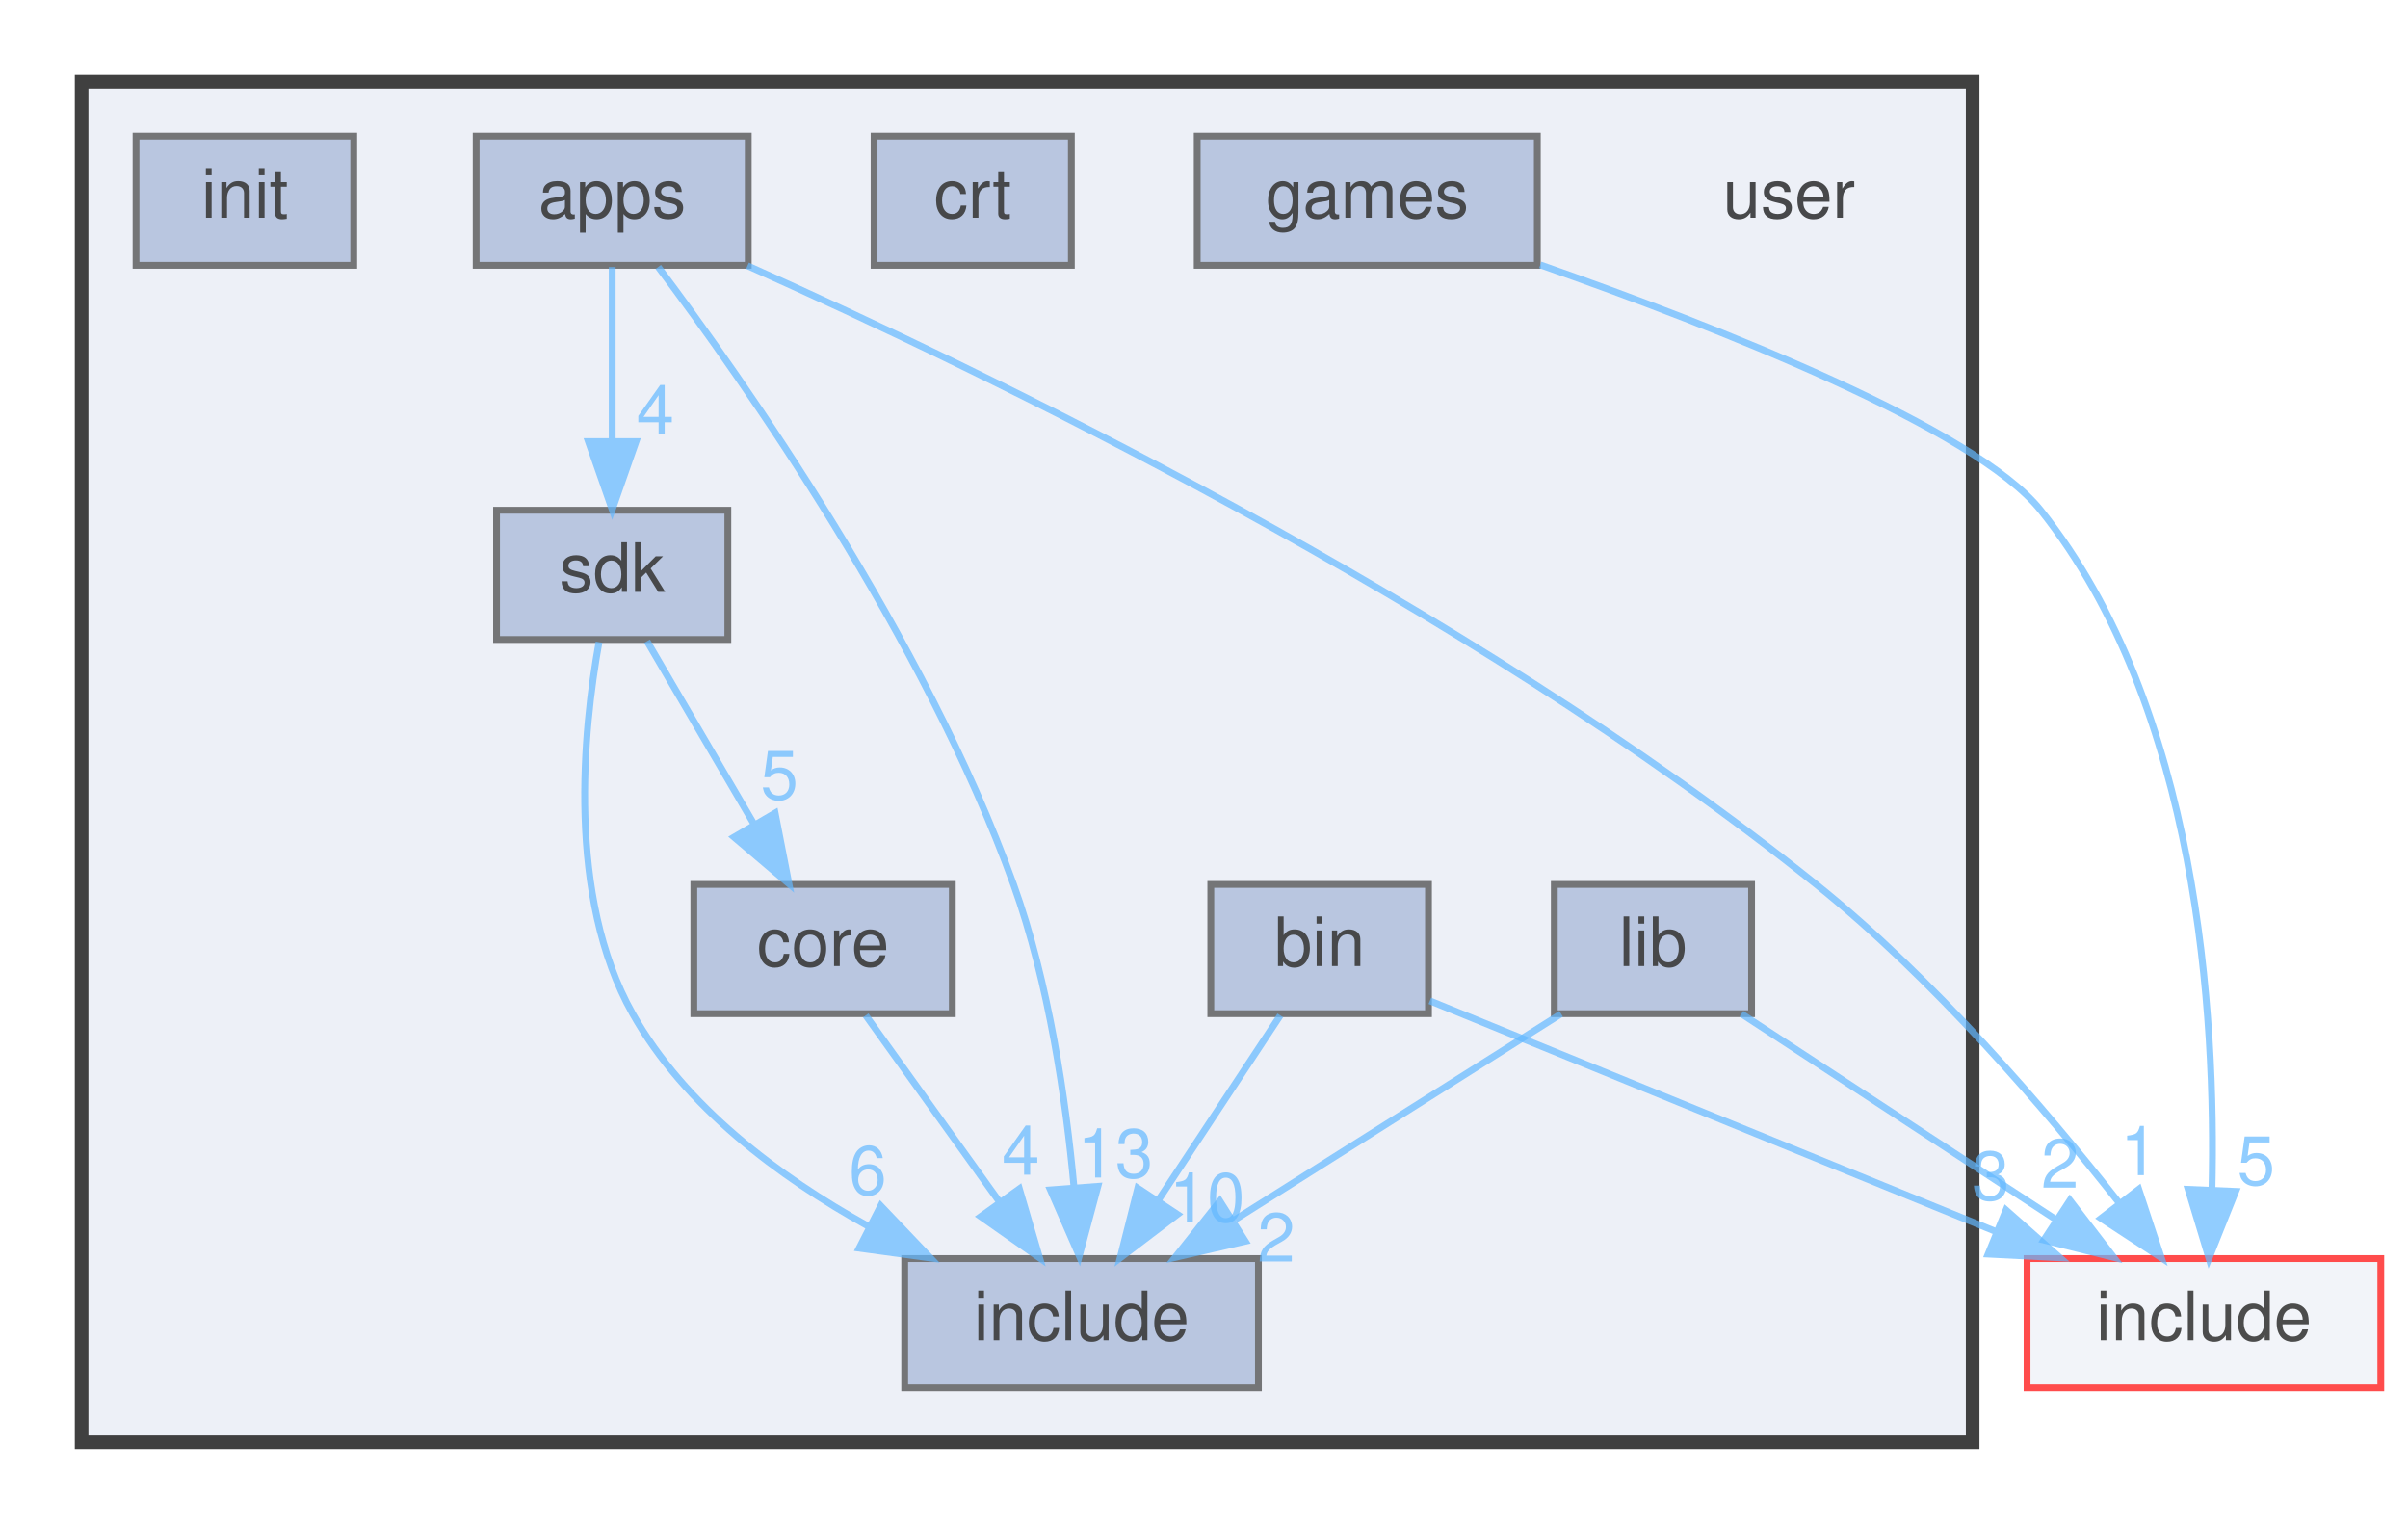
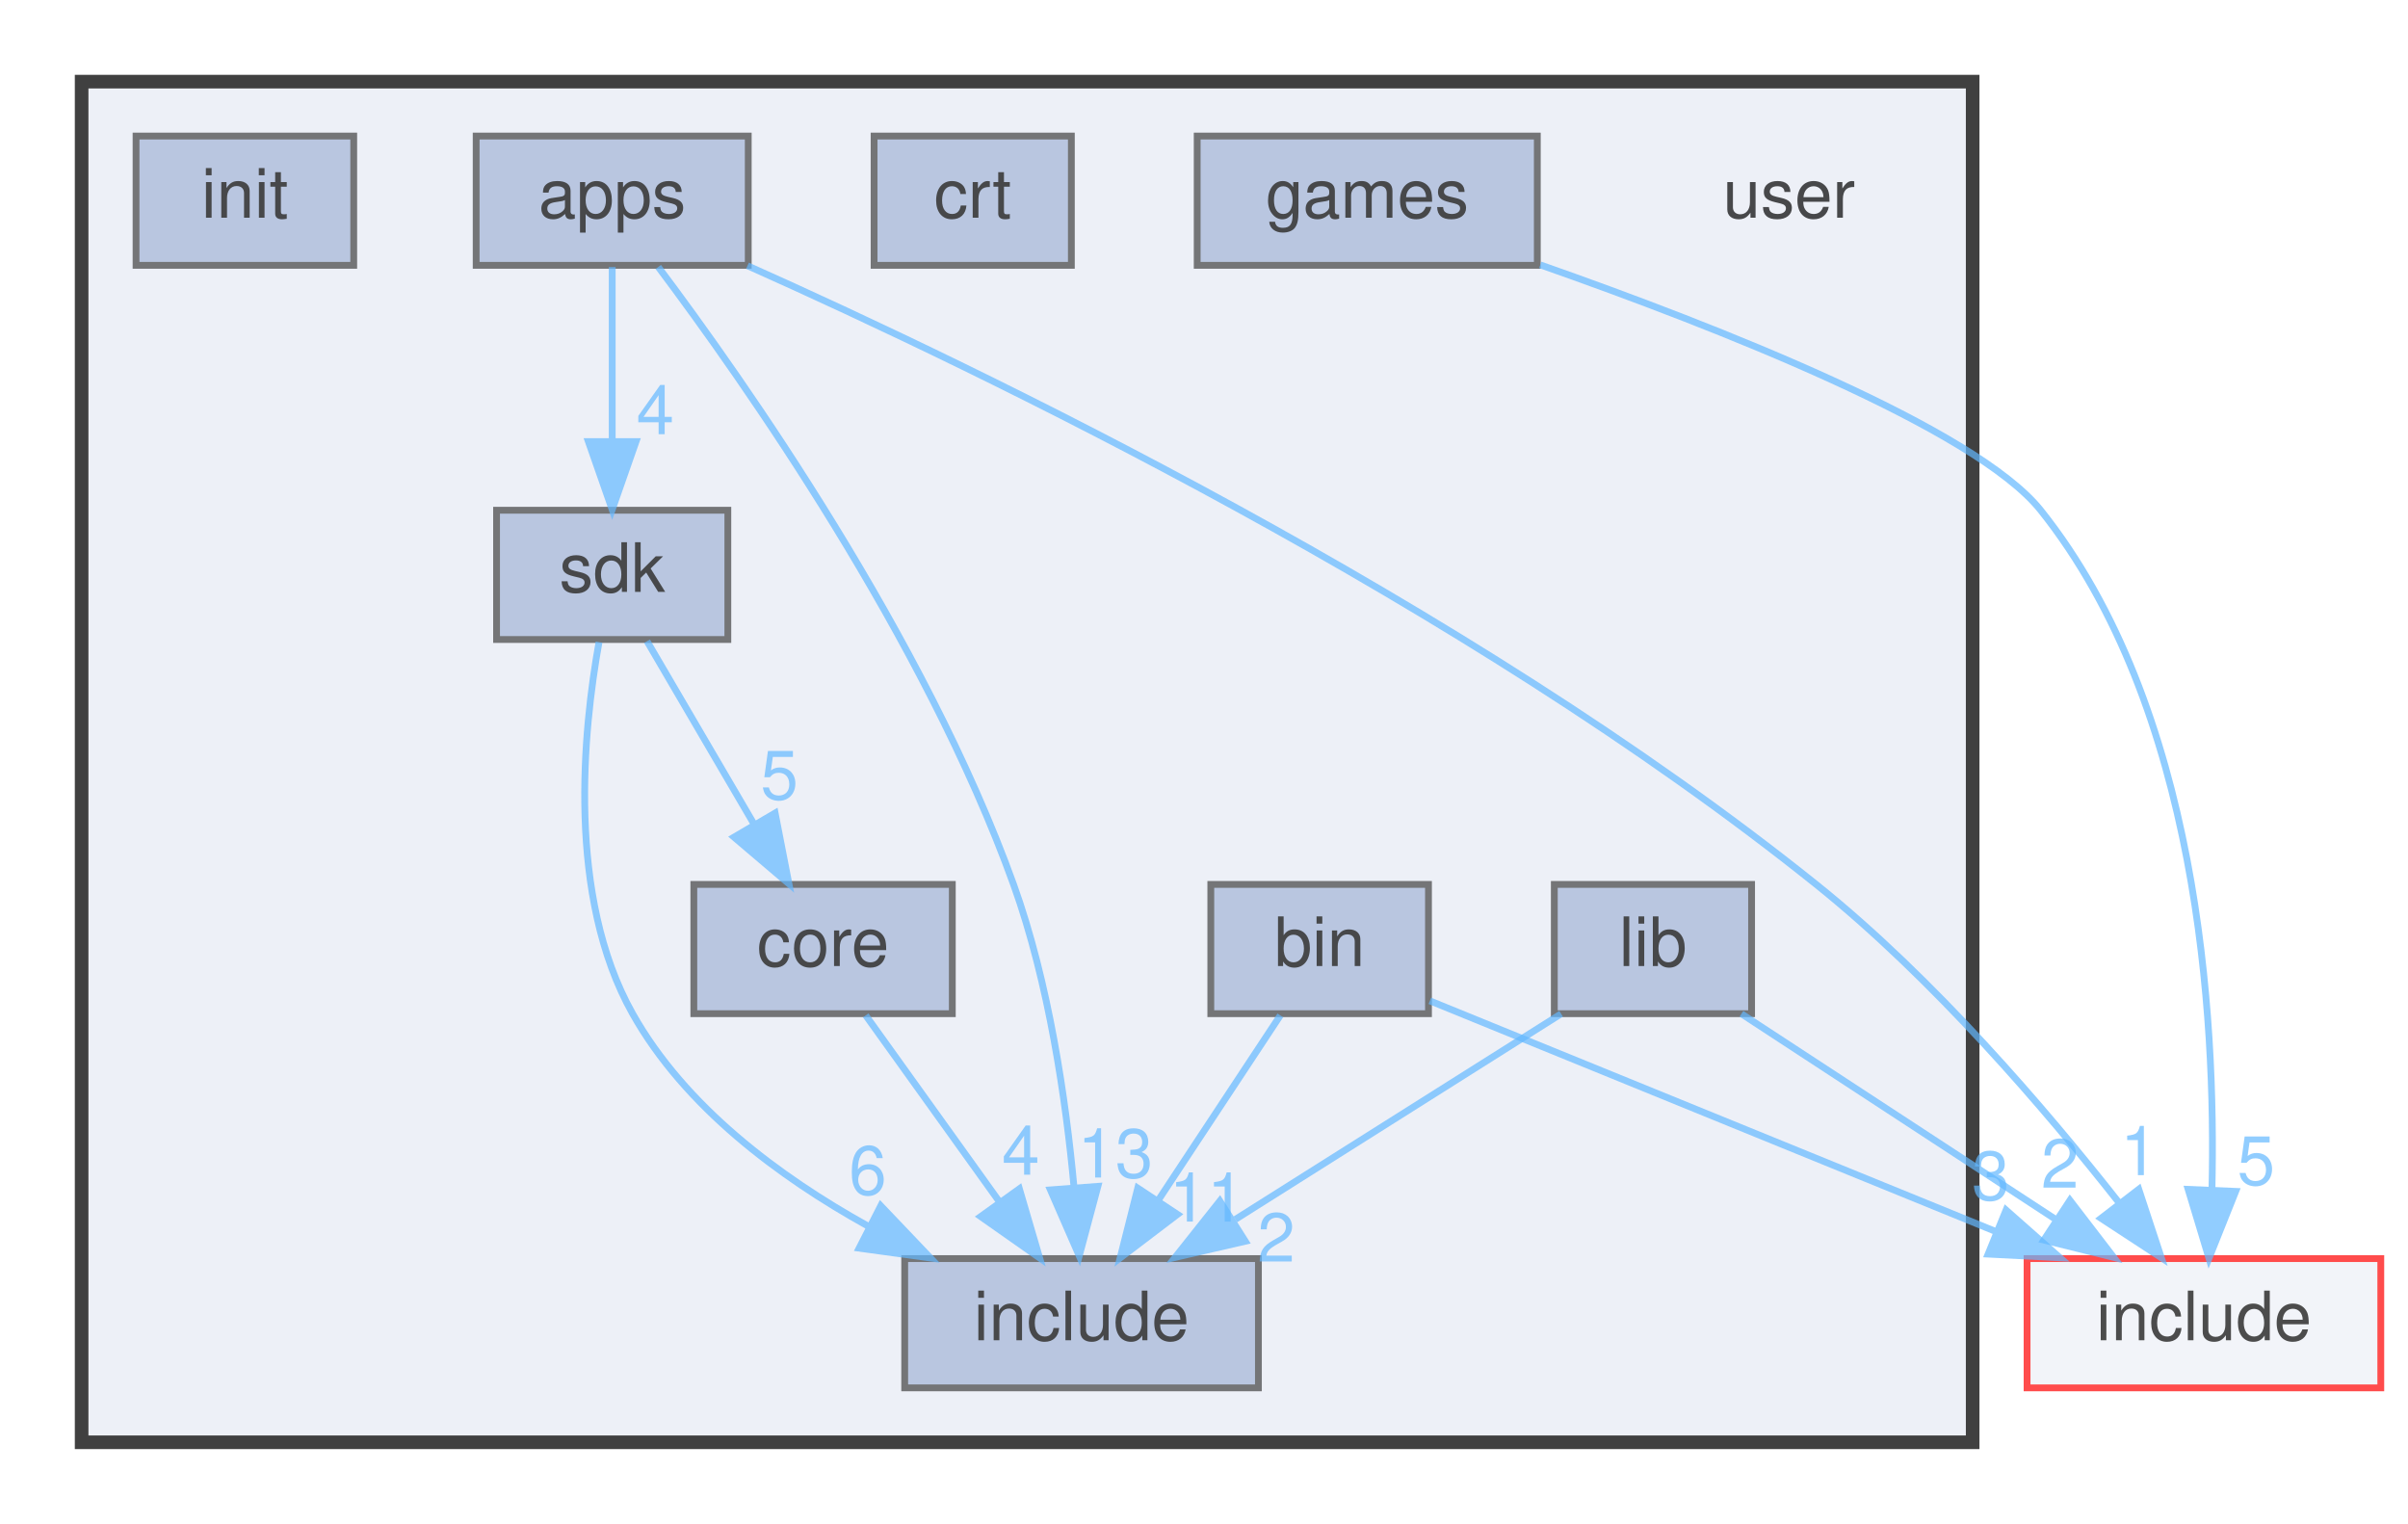
<svg xmlns="http://www.w3.org/2000/svg" xmlns:xlink="http://www.w3.org/1999/xlink" width="354pt" height="224pt" viewBox="0.00 0.00 354.00 224.00">
  <svg id="main" version="1.1" xml:space="preserve">
    <style type="text/css">
.node, .edge {opacity: 0.7;}
.node.selected, .edge.selected {opacity: 1;}
.edge:hover path { stroke: red; }
.edge:hover polygon { stroke: red; fill: red; }
</style>
    <svg id="graph" class="graph">
      <g id="graph0" class="graph" transform="scale(1 1) rotate(0) translate(4 220)">
        <g id="clust1" class="cluster">
          <g id="a_clust1">
            <a xlink:href="dir_111cd2f11cffd6d6d28d89ee0389ee9e.html" target="_top">
              <polygon fill="#edf0f7" stroke="#404040" stroke-width="2" points="8,-8 8,-208 286,-208 286,-8 8,-8" />
            </a>
          </g>
        </g>
        <g id="node1" class="node">
          <text text-anchor="middle" x="259" y="-188" font-family="Helvetica,sans-Serif" font-size="10.00">user</text>
        </g>
        <g id="node2" class="node">
          <g id="a_node2">
            <a xlink:href="dir_294cb7a3404fa03e8ed5f7f48f601491.html" target="_top" xlink:title="apps">
              <polygon fill="#a2b4d6" stroke="#404040" points="106,-200 66,-200 66,-181 106,-181 106,-200" />
              <text text-anchor="middle" x="86" y="-188" font-family="Helvetica,sans-Serif" font-size="10.00">apps</text>
            </a>
          </g>
        </g>
        <g id="node7" class="node">
          <g id="a_node7">
            <a xlink:href="dir_5880318873dbba54eaeafe8b295b00fd.html" target="_top" xlink:title="include">
              <polygon fill="#a2b4d6" stroke="#404040" points="181,-35 129,-35 129,-16 181,-16 181,-35" />
              <text text-anchor="middle" x="155" y="-23" font-family="Helvetica,sans-Serif" font-size="10.00">include</text>
            </a>
          </g>
        </g>
        <g id="edge1" class="edge">
          <g id="a_edge1">
            <a xlink:href="dir_000001_000021.html" target="_top">
              <path fill="none" stroke="#63b8ff" d="M92.77,-180.76C105.28,-164.11 131.93,-126.28 145,-90 150.21,-75.54 152.71,-58.27 153.9,-45.39" />
              <polygon fill="#63b8ff" stroke="#63b8ff" points="157.4,-45.62 154.66,-35.39 150.42,-45.1 157.4,-45.62" />
            </a>
          </g>
          <g id="a_edge1-headlabel">
            <a xlink:href="dir_000001_000021.html" target="_top" xlink:title="13">
              <text text-anchor="middle" x="159.96" y="-46.92" font-family="Helvetica,sans-Serif" font-size="10.00" fill="#63b8ff">13</text>
            </a>
          </g>
        </g>
        <g id="node10" class="node">
          <g id="a_node10">
            <a xlink:href="dir_553bc79b0279b1414f6ec8242130ec8b.html" target="_top" xlink:title="sdk">
              <polygon fill="#a2b4d6" stroke="#404040" points="103,-145 69,-145 69,-126 103,-126 103,-145" />
              <text text-anchor="middle" x="86" y="-133" font-family="Helvetica,sans-Serif" font-size="10.00">sdk</text>
            </a>
          </g>
        </g>
        <g id="edge3" class="edge">
          <g id="a_edge3">
            <a xlink:href="dir_000001_000042.html" target="_top">
              <path fill="none" stroke="#63b8ff" d="M86,-180.75C86,-173.8 86,-163.85 86,-155.13" />
              <polygon fill="#63b8ff" stroke="#63b8ff" points="89.5,-155.09 86,-145.09 82.5,-155.09 89.5,-155.09" />
            </a>
          </g>
          <g id="a_edge3-headlabel">
            <a xlink:href="dir_000001_000042.html" target="_top" xlink:title="4">
              <text text-anchor="middle" x="92.34" y="-156.18" font-family="Helvetica,sans-Serif" font-size="10.00" fill="#63b8ff">4</text>
            </a>
          </g>
        </g>
        <g id="node11" class="node">
          <g id="a_node11">
            <a xlink:href="dir_d44c64559bbebec7f509842c48db8b23.html" target="_top" xlink:title="include">
              <polygon fill="#edf0f7" stroke="red" points="346,-35 294,-35 294,-16 346,-16 346,-35" />
              <text text-anchor="middle" x="320" y="-23" font-family="Helvetica,sans-Serif" font-size="10.00">include</text>
            </a>
          </g>
        </g>
        <g id="edge2" class="edge">
          <g id="a_edge2">
            <a xlink:href="dir_000001_000018.html" target="_top">
              <path fill="none" stroke="#63b8ff" d="M105.89,-180.94C140.07,-165.68 211.29,-131.45 263,-90 280.26,-76.17 296.77,-56.87 307.54,-43.19" />
              <polygon fill="#63b8ff" stroke="#63b8ff" points="310.42,-45.19 313.74,-35.12 304.87,-40.92 310.42,-45.19" />
            </a>
          </g>
          <g id="a_edge2-headlabel">
            <a xlink:href="dir_000001_000018.html" target="_top" xlink:title="1">
              <text text-anchor="middle" x="310.48" y="-47.27" font-family="Helvetica,sans-Serif" font-size="10.00" fill="#63b8ff">1</text>
            </a>
          </g>
        </g>
        <g id="node3" class="node">
          <g id="a_node3">
            <a xlink:href="dir_039ccbbb78528121c23be8c6e8d6d523.html" target="_top" xlink:title="bin">
              <polygon fill="#a2b4d6" stroke="#404040" points="206,-90 174,-90 174,-71 206,-71 206,-90" />
              <text text-anchor="middle" x="190" y="-78" font-family="Helvetica,sans-Serif" font-size="10.00">bin</text>
            </a>
          </g>
        </g>
        <g id="edge4" class="edge">
          <g id="a_edge4">
            <a xlink:href="dir_000005_000021.html" target="_top">
              <path fill="none" stroke="#63b8ff" d="M184.22,-70.75C179.38,-63.42 172.32,-52.73 166.36,-43.7" />
              <polygon fill="#63b8ff" stroke="#63b8ff" points="169.1,-41.5 160.67,-35.09 163.26,-45.36 169.1,-41.5" />
            </a>
          </g>
          <g id="a_edge4-headlabel">
-             <a xlink:href="dir_000005_000021.html" target="_top" xlink:title="10">
-               <text text-anchor="middle" x="173.45" y="-40.44" font-family="Helvetica,sans-Serif" font-size="10.00" fill="#63b8ff">10</text>
+             <a xlink:href="dir_000005_000021.html" target="_top" xlink:title="11">
+               <text text-anchor="middle" x="173.45" y="-40.44" font-family="Helvetica,sans-Serif" font-size="10.00" fill="#63b8ff">11</text>
            </a>
          </g>
        </g>
        <g id="edge5" class="edge">
          <g id="a_edge5">
            <a xlink:href="dir_000005_000018.html" target="_top">
              <path fill="none" stroke="#63b8ff" d="M206.2,-72.89C226.96,-64.43 263.38,-49.58 289.43,-38.97" />
              <polygon fill="#63b8ff" stroke="#63b8ff" points="290.91,-42.14 298.85,-35.12 288.27,-35.66 290.91,-42.14" />
            </a>
          </g>
          <g id="a_edge5-headlabel">
            <a xlink:href="dir_000005_000018.html" target="_top" xlink:title="3">
              <text text-anchor="middle" x="288.65" y="-43.63" font-family="Helvetica,sans-Serif" font-size="10.00" fill="#63b8ff">3</text>
            </a>
          </g>
        </g>
        <g id="node4" class="node">
          <g id="a_node4">
            <a xlink:href="dir_411dffc608f57857e1cd3ddd8e4a4b50.html" target="_top" xlink:title="core">
              <polygon fill="#a2b4d6" stroke="#404040" points="136,-90 98,-90 98,-71 136,-71 136,-90" />
              <text text-anchor="middle" x="117" y="-78" font-family="Helvetica,sans-Serif" font-size="10.00">core</text>
            </a>
          </g>
        </g>
        <g id="edge6" class="edge">
          <g id="a_edge6">
            <a xlink:href="dir_000007_000021.html" target="_top">
              <path fill="none" stroke="#63b8ff" d="M123.27,-70.75C128.59,-63.34 136.36,-52.5 142.88,-43.41" />
              <polygon fill="#63b8ff" stroke="#63b8ff" points="145.86,-45.26 148.84,-35.09 140.17,-41.18 145.86,-45.26" />
            </a>
          </g>
          <g id="a_edge6-headlabel">
            <a xlink:href="dir_000007_000021.html" target="_top" xlink:title="4">
              <text text-anchor="middle" x="146.07" y="-47.33" font-family="Helvetica,sans-Serif" font-size="10.00" fill="#63b8ff">4</text>
            </a>
          </g>
        </g>
        <g id="node5" class="node">
          <g id="a_node5">
            <a xlink:href="dir_ebe89b40e58340bf5d15f015ff65f6e9.html" target="_top" xlink:title="crt">
              <polygon fill="#a2b4d6" stroke="#404040" points="153.5,-200 124.5,-200 124.5,-181 153.5,-181 153.5,-200" />
              <text text-anchor="middle" x="139" y="-188" font-family="Helvetica,sans-Serif" font-size="10.00">crt</text>
            </a>
          </g>
        </g>
        <g id="node6" class="node">
          <g id="a_node6">
            <a xlink:href="dir_7522937ab28604c1b264572aa02901d9.html" target="_top" xlink:title="games">
              <polygon fill="#a2b4d6" stroke="#404040" points="222,-200 172,-200 172,-181 222,-181 222,-200" />
              <text text-anchor="middle" x="197" y="-188" font-family="Helvetica,sans-Serif" font-size="10.00">games</text>
            </a>
          </g>
        </g>
        <g id="edge7" class="edge">
          <g id="a_edge7">
            <a xlink:href="dir_000017_000018.html" target="_top">
              <path fill="none" stroke="#63b8ff" d="M222.43,-181.07C248.44,-171.94 286.35,-157.07 296,-145 319.18,-115.99 321.78,-70.49 321.18,-45.14" />
              <polygon fill="#63b8ff" stroke="#63b8ff" points="324.67,-44.88 320.74,-35.04 317.68,-45.18 324.67,-44.88" />
            </a>
          </g>
          <g id="a_edge7-headlabel">
            <a xlink:href="dir_000017_000018.html" target="_top" xlink:title="5">
              <text text-anchor="middle" x="327.67" y="-45.85" font-family="Helvetica,sans-Serif" font-size="10.00" fill="#63b8ff">5</text>
            </a>
          </g>
        </g>
        <g id="node8" class="node">
          <g id="a_node8">
            <a xlink:href="dir_ff413a41594340a2b02687dab83dcc74.html" target="_top" xlink:title="init">
              <polygon fill="#a2b4d6" stroke="#404040" points="48,-200 16,-200 16,-181 48,-181 48,-200" />
              <text text-anchor="middle" x="32" y="-188" font-family="Helvetica,sans-Serif" font-size="10.00">init</text>
            </a>
          </g>
        </g>
        <g id="node9" class="node">
          <g id="a_node9">
            <a xlink:href="dir_2560747c518ec91f53c5daf773f8747c.html" target="_top" xlink:title="lib">
              <polygon fill="#a2b4d6" stroke="#404040" points="253.5,-90 224.5,-90 224.5,-71 253.5,-71 253.5,-90" />
              <text text-anchor="middle" x="239" y="-78" font-family="Helvetica,sans-Serif" font-size="10.00">lib</text>
            </a>
          </g>
        </g>
        <g id="edge8" class="edge">
          <g id="a_edge8">
            <a xlink:href="dir_000031_000021.html" target="_top">
              <path fill="none" stroke="#63b8ff" d="M225.5,-70.98C212.6,-62.84 192.9,-50.41 177.6,-40.76" />
              <polygon fill="#63b8ff" stroke="#63b8ff" points="179.07,-37.55 168.74,-35.17 175.33,-43.47 179.07,-37.55" />
            </a>
          </g>
          <g id="a_edge8-headlabel">
            <a xlink:href="dir_000031_000021.html" target="_top" xlink:title="2">
              <text text-anchor="middle" x="183.62" y="-34.56" font-family="Helvetica,sans-Serif" font-size="10.00" fill="#63b8ff">2</text>
            </a>
          </g>
        </g>
        <g id="edge9" class="edge">
          <g id="a_edge9">
            <a xlink:href="dir_000031_000018.html" target="_top">
              <path fill="none" stroke="#63b8ff" d="M252.01,-70.98C264.46,-62.84 283.46,-50.41 298.21,-40.76" />
              <polygon fill="#63b8ff" stroke="#63b8ff" points="300.3,-43.57 306.75,-35.17 296.46,-37.72 300.3,-43.57" />
            </a>
          </g>
          <g id="a_edge9-headlabel">
            <a xlink:href="dir_000031_000018.html" target="_top" xlink:title="2">
              <text text-anchor="middle" x="298.84" y="-45.42" font-family="Helvetica,sans-Serif" font-size="10.00" fill="#63b8ff">2</text>
            </a>
          </g>
        </g>
        <g id="edge10" class="edge">
          <g id="a_edge10">
            <a xlink:href="dir_000042_000007.html" target="_top">
              <path fill="none" stroke="#63b8ff" d="M91.12,-125.75C95.36,-118.49 101.53,-107.95 106.78,-98.98" />
              <polygon fill="#63b8ff" stroke="#63b8ff" points="109.95,-100.49 111.98,-90.09 103.91,-96.95 109.95,-100.49" />
            </a>
          </g>
          <g id="a_edge10-headlabel">
            <a xlink:href="dir_000042_000007.html" target="_top" xlink:title="5">
              <text text-anchor="middle" x="110.58" y="-102.52" font-family="Helvetica,sans-Serif" font-size="10.00" fill="#63b8ff">5</text>
            </a>
          </g>
        </g>
        <g id="edge11" class="edge">
          <g id="a_edge11">
            <a xlink:href="dir_000042_000021.html" target="_top">
              <path fill="none" stroke="#63b8ff" d="M84.06,-125.61C81.73,-112.67 79.26,-88.31 89,-71 96.69,-57.33 110.52,-47.04 123.55,-39.81" />
              <polygon fill="#63b8ff" stroke="#63b8ff" points="125.48,-42.76 132.79,-35.09 122.3,-36.53 125.48,-42.76" />
            </a>
          </g>
          <g id="a_edge11-headlabel">
            <a xlink:href="dir_000042_000021.html" target="_top" xlink:title="6">
              <text text-anchor="middle" x="123.57" y="-44.42" font-family="Helvetica,sans-Serif" font-size="10.00" fill="#63b8ff">6</text>
            </a>
          </g>
        </g>
      </g>
    </svg>
  </svg>
  <style type="text/css">

[data-mouse-over-selected='false'] { opacity: 0.7; }
[data-mouse-over-selected='true']  { opacity: 1.0; }

</style>
</svg>
